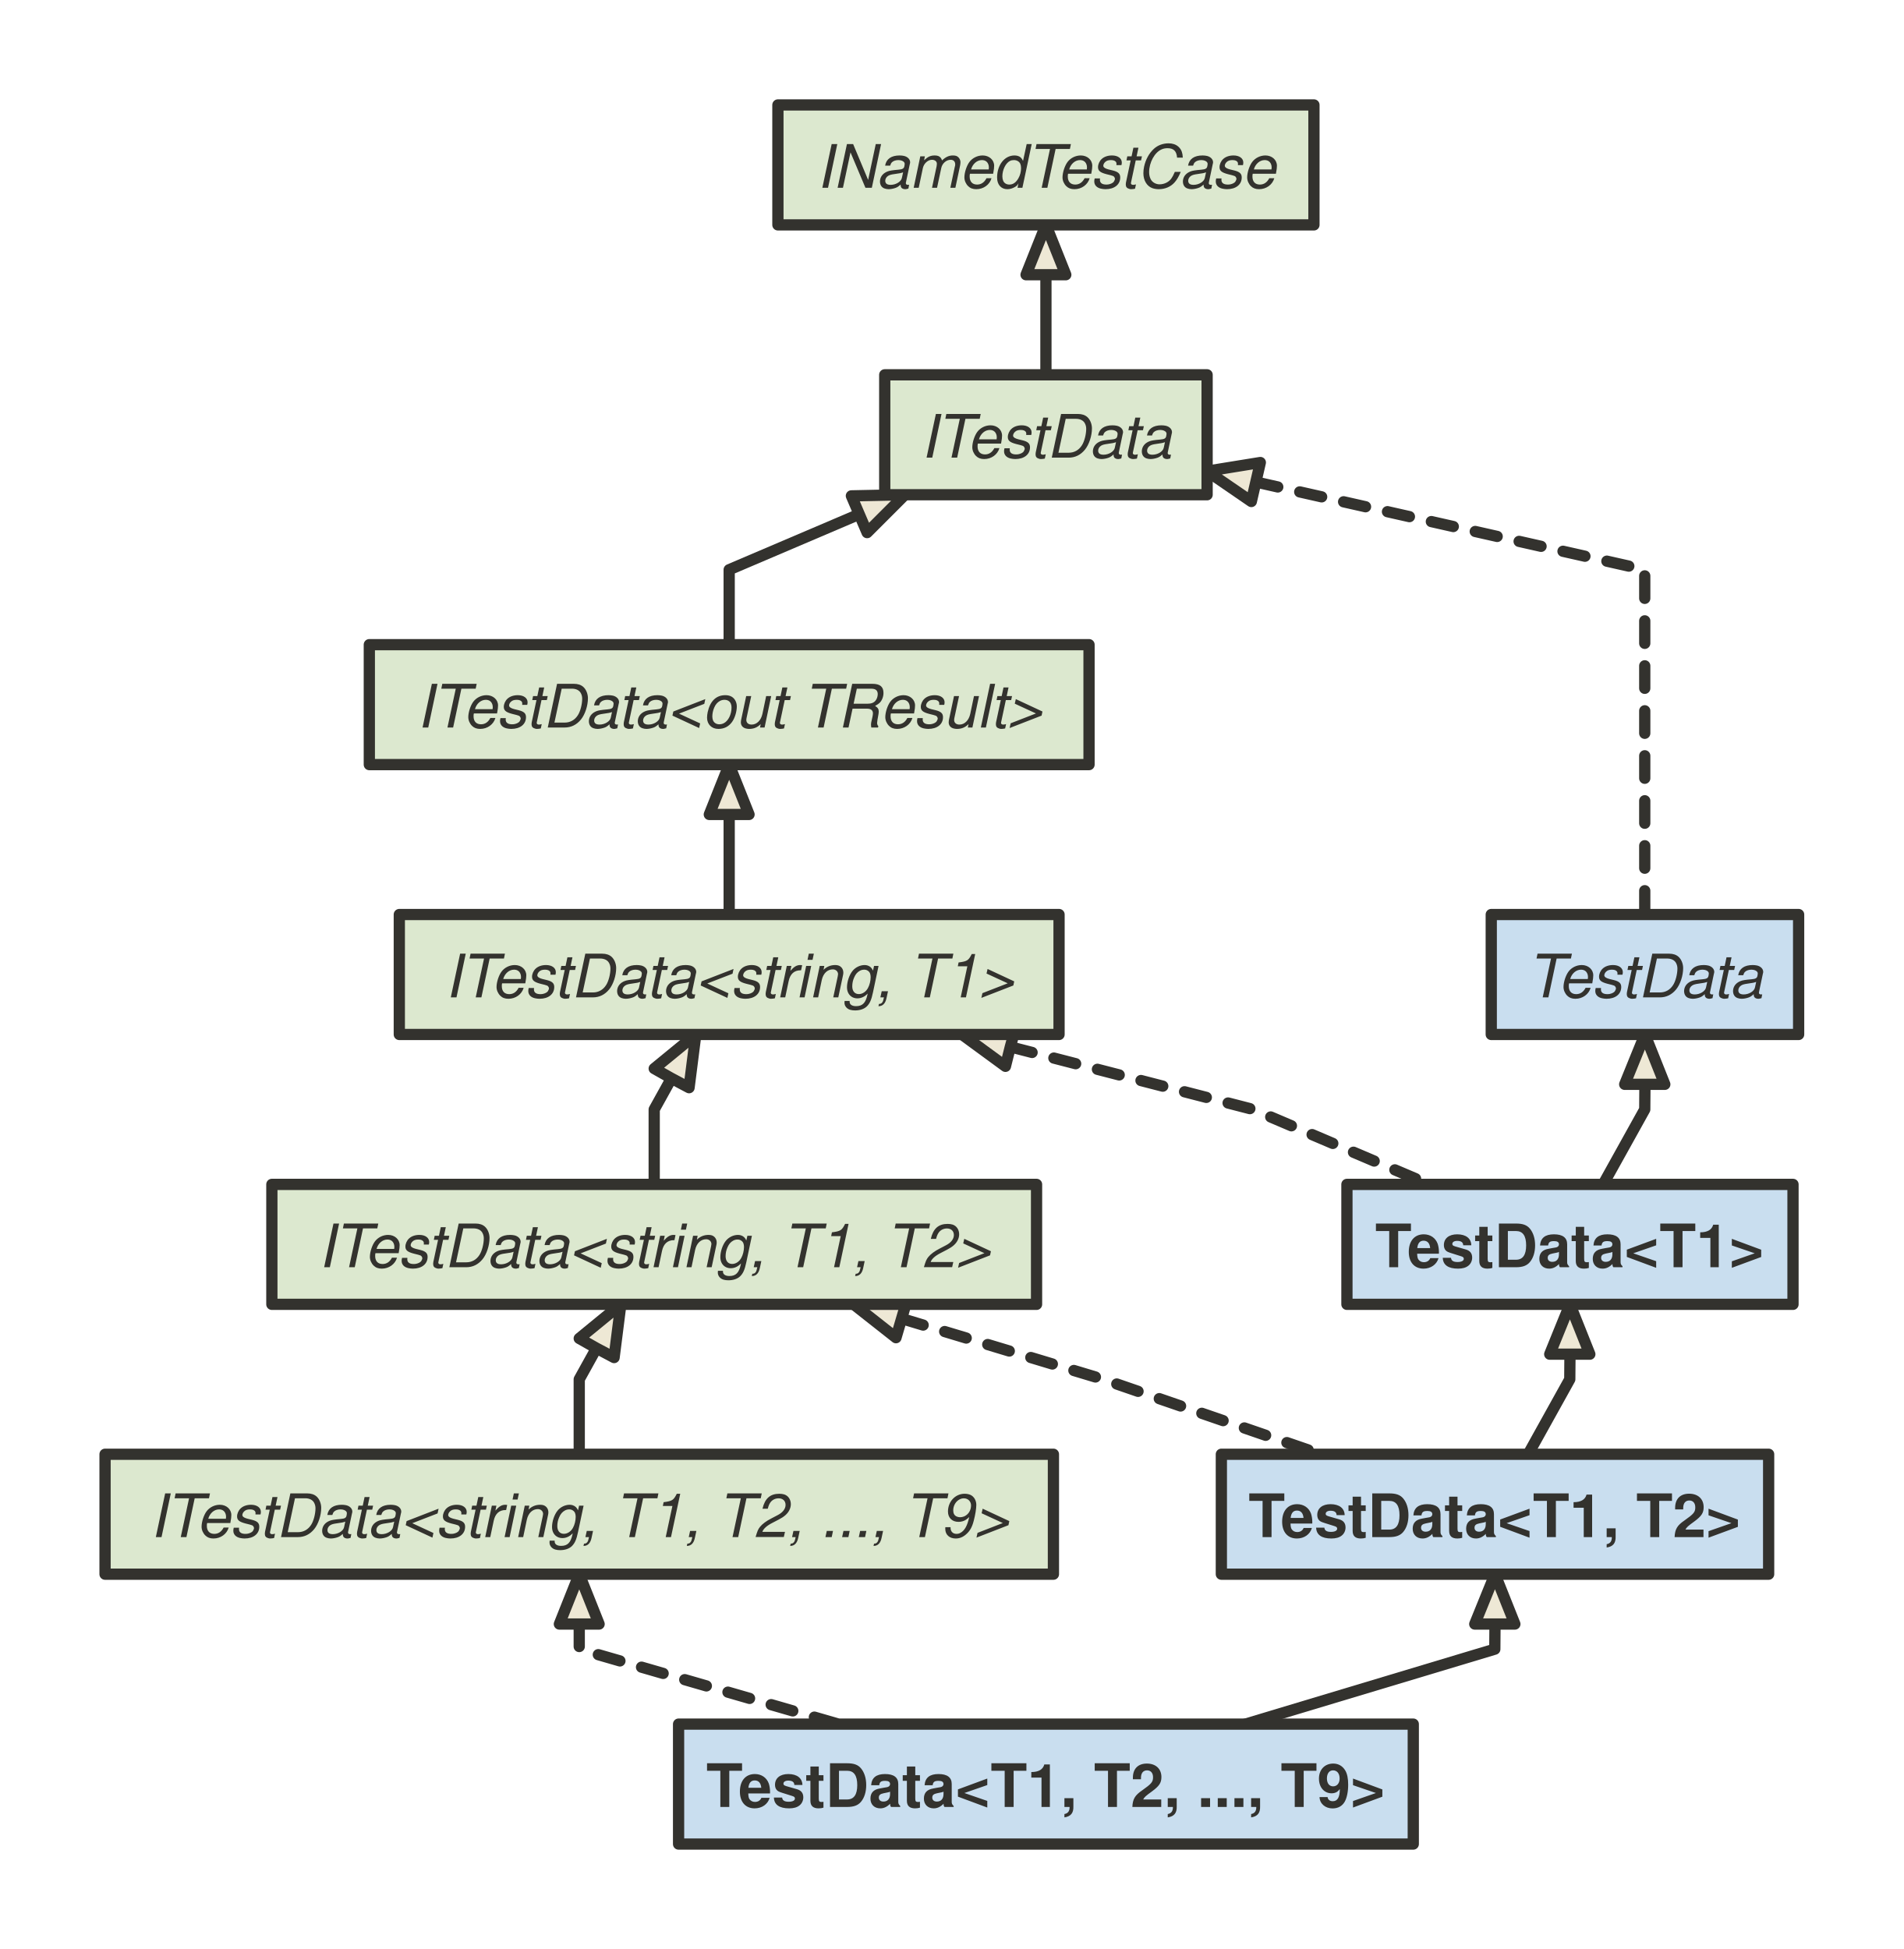
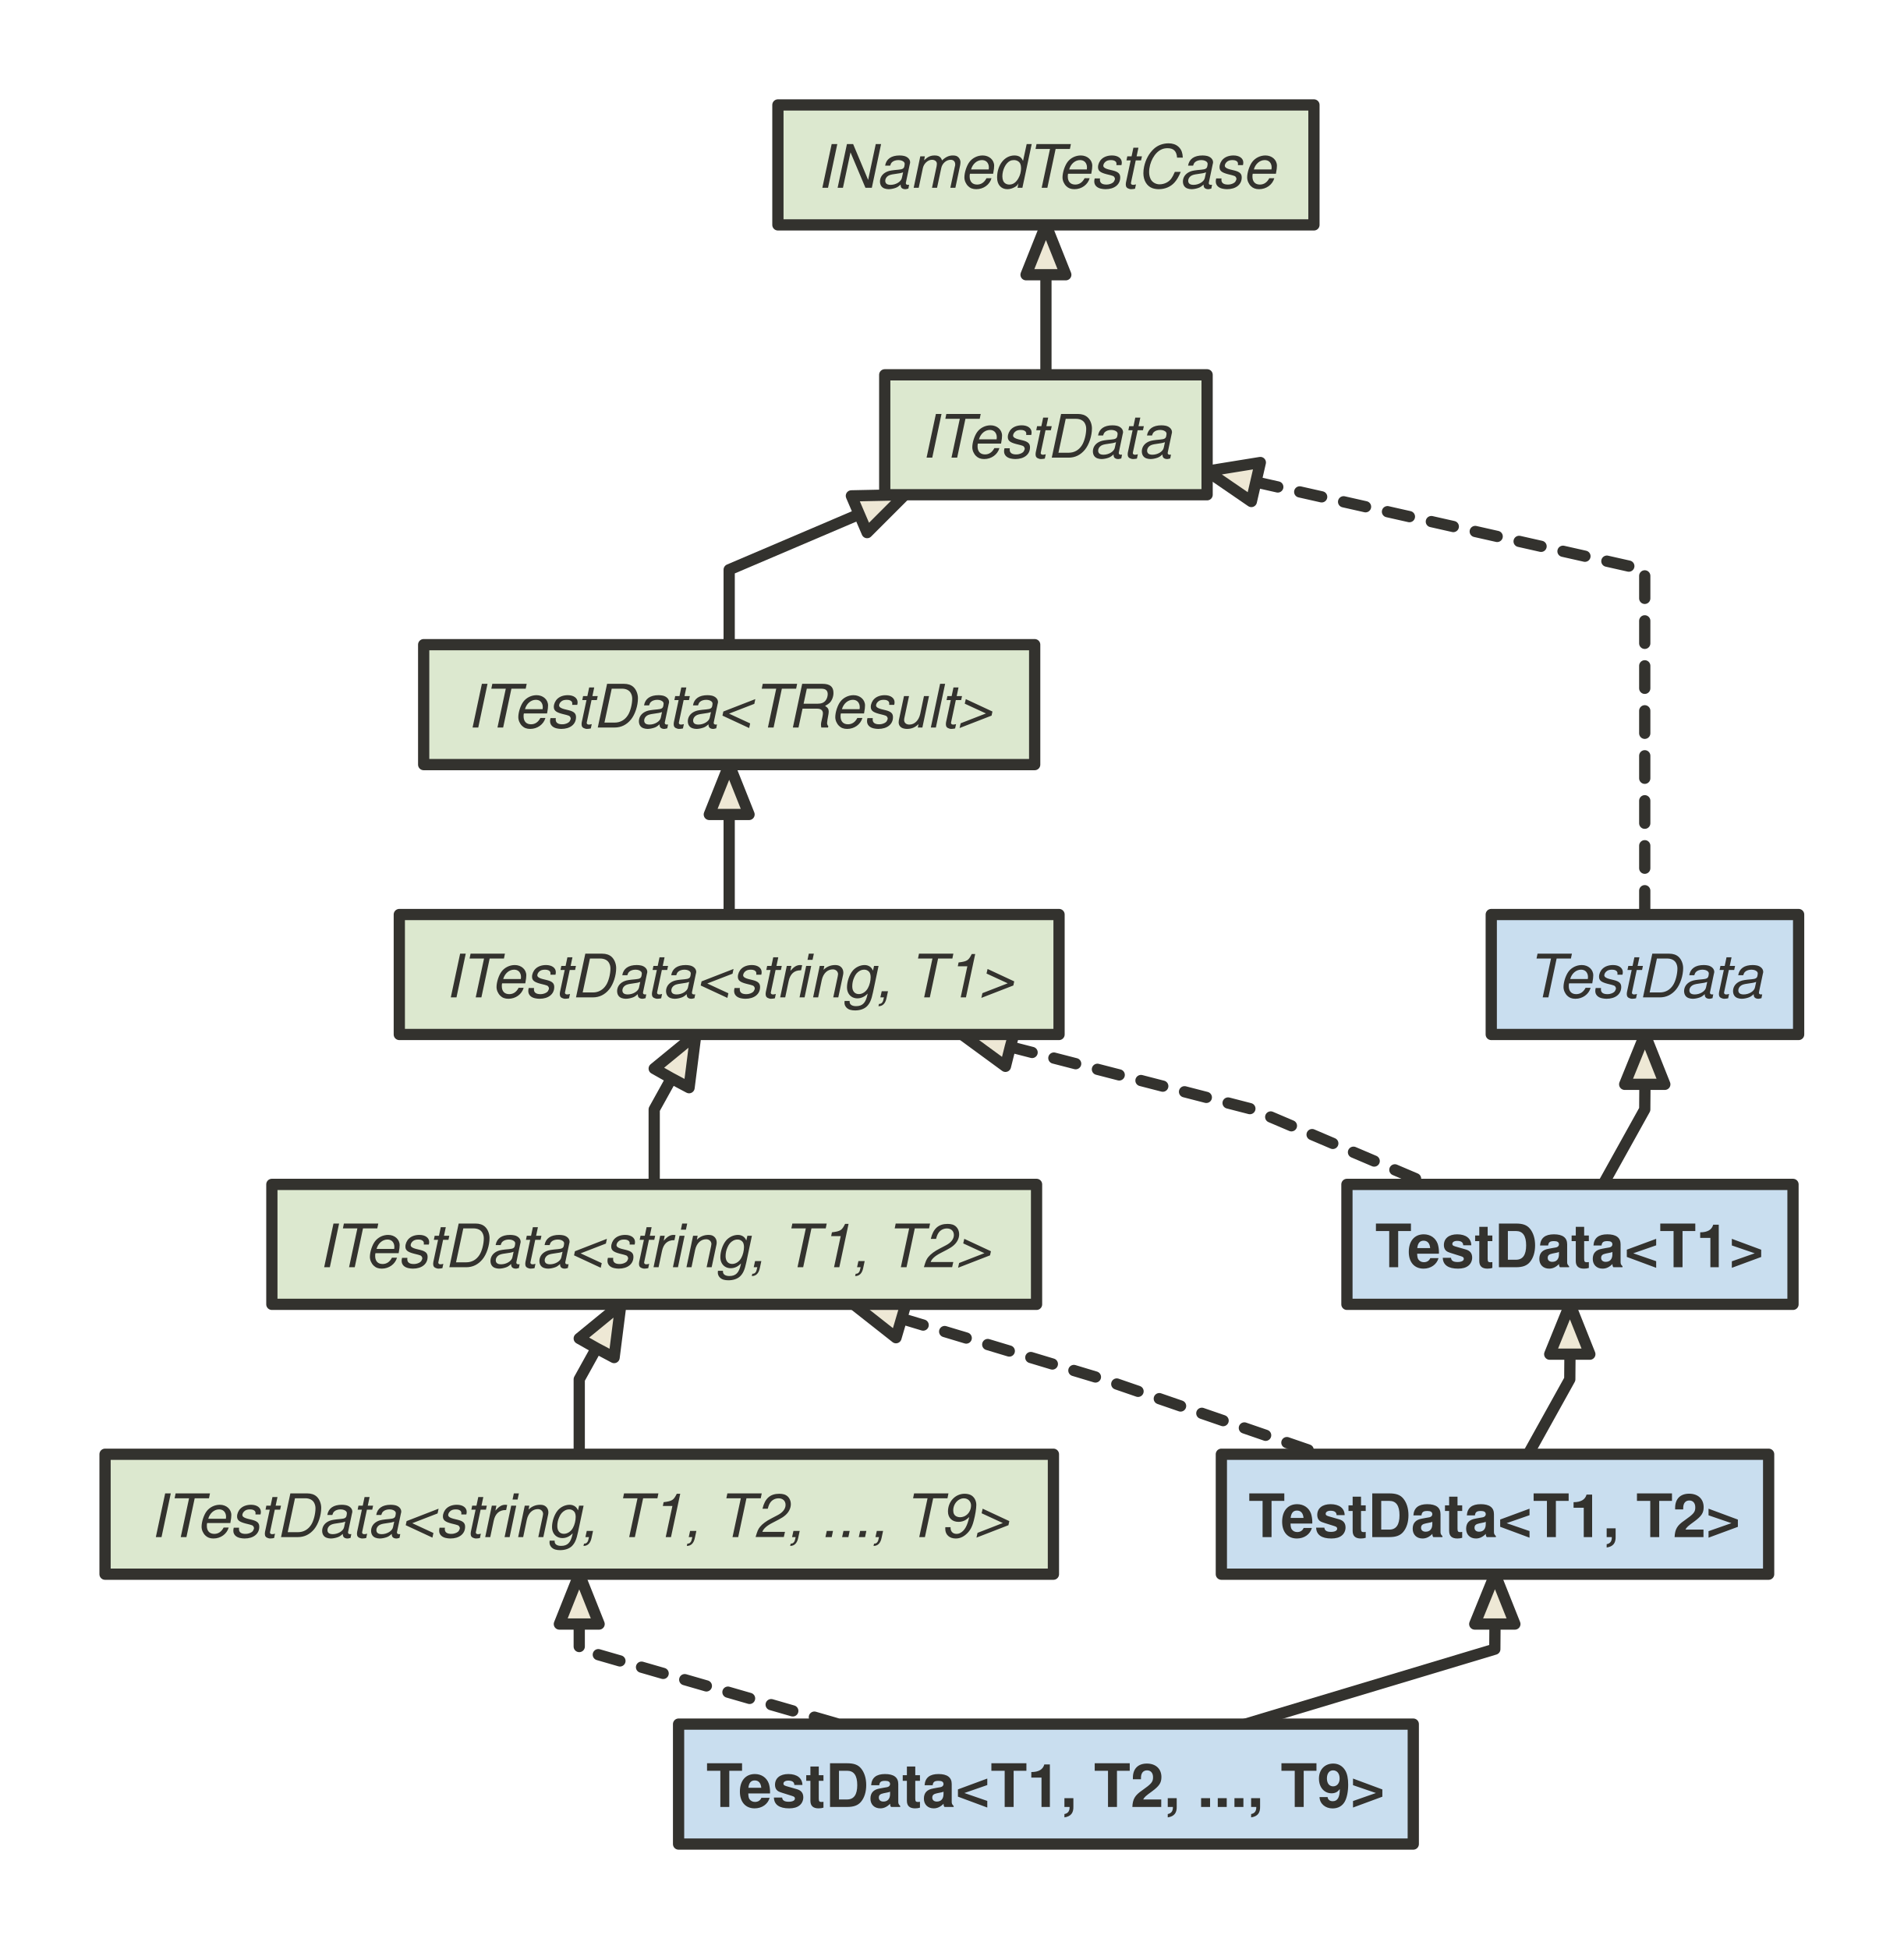
<svg xmlns="http://www.w3.org/2000/svg" version="1.1" baseProfile="full" width="507.8" height="520.0" viewBox="0 0 507.75 520">
  <g stroke-width="1.0" text-align="left" font="12pt Helvetica, Arial, sans-serif" font-size="12pt" font-family="Helvetica" font-weight="bold" font-style="normal">
    <g font-family="Helvetica" font-size="12pt" font-weight="bold" font-style="normal" stroke-width="3.0" stroke-linejoin="round" stroke-linecap="round" stroke="#33322E">
      <g stroke="transparent" fill="transparent">
        <rect x="0.0" y="0.0" height="520.0" width="507.8" stroke="none" />
      </g>
      <g transform="translate(8, 8)" fill="#33322E">
        <g transform="translate(20, 20)" fill="#eee8d5" font-family="Helvetica" font-size="12pt" font-weight="normal" font-style="normal">
          <path d="M251.0 45.3 L251 52 L251 72 L251.0 72.0 " fill="none" />
          <path d="M256.3 45.3 L251.0 45.3 L245.7 45.3 L251.0 32.0 Z" />
          <path d="M201.2 109.2 L166.5 124 L166.5 144 L166.5 144.0 " fill="none" />
          <path d="M203.3 114.1 L201.2 109.2 L199.1 104.3 L213.4 104.0 Z" />
          <path d="M166.5 189.3 L166.5 196 L166.5 216 L166.5 216.0 " fill="none" />
          <path d="M171.8 189.3 L166.5 189.3 L161.2 189.3 L166.5 176.0 Z" />
          <path d="M151.1 259.7 L146.5 268 L146.5 288 L146.5 288.0 " fill="none" />
          <path d="M155.8 262.2 L151.1 259.7 L146.5 257.1 L157.6 248.0 Z" />
          <path d="M131.1 331.7 L126.5 340 L126.5 360 L126.5 360.0 " fill="none" />
          <path d="M135.8 334.2 L131.1 331.7 L126.5 329.1 L137.6 320.0 Z" />
          <g stroke-dasharray="6 6">
            <path d="M307.0 100.6 L410.75 124 L410.75 160 L410.75 160 L410.75 196 L410.75 196 L410.75 216 L410.8 216.0 " fill="none" />
          </g>
          <path d="M308.2 95.4 L307.0 100.6 L305.8 105.8 L294.0 97.7 Z" />
          <g stroke-dasharray="6 6">
            <path d="M241.5 251.3 L306.25 268 L353.194 288 L353.2 288.0 " fill="none" />
          </g>
          <path d="M242.9 246.2 L241.5 251.3 L240.2 256.5 L228.6 248.0 Z" />
          <g stroke-dasharray="6 6">
            <path d="M212.5 323.8 L266.25 340 L324.306 360 L324.3 360.0 " fill="none" />
          </g>
          <path d="M214.0 318.7 L212.5 323.8 L211.0 328.9 L199.7 320.0 Z" />
          <g stroke-dasharray="6 6">
            <path d="M126.5 405.3 L126.5 412 L195.667 432 L195.7 432.0 " fill="none" />
          </g>
          <path d="M131.8 405.3 L126.5 405.3 L121.2 405.3 L126.5 392.0 Z" />
          <path d="M410.8 261.3 L410.75 268 L399.639 288 L399.6 288.0 " fill="none" />
          <path d="M416.1 261.3 L410.8 261.3 L405.4 261.3 L410.8 248.0 Z" />
          <path d="M390.8 333.3 L390.75 340 L379.639 360 L379.6 360.0 " fill="none" />
          <path d="M396.1 333.3 L390.8 333.3 L385.4 333.3 L390.8 320.0 Z" />
          <path d="M370.8 405.3 L370.75 412 L304.222 432 L304.2 432.0 " fill="none" />
          <path d="M376.1 405.3 L370.8 405.3 L365.4 405.3 L370.8 392.0 Z" />
          <g data-name="INamedTestCase">
            <g fill="#DCE8CF" stroke="#33322E" data-name="INamedTestCase">
              <rect x="179.5" y="0.0" height="32.0" width="143.0" data-name="INamedTestCase" />
            </g>
            <g transform="translate(179.5, 0)" font-family="Helvetica" font-size="12pt" font-weight="normal" font-style="italic" data-name="INamedTestCase" data-compartment="0">
              <g transform="translate(8, 8)" fill="#33322E" text-align="center" data-name="INamedTestCase" data-compartment="0">
                <text x="63.5" y="14.1" stroke="none" text-anchor="middle" data-name="INamedTestCase" data-compartment="0">INamedTestCase</text>
              </g>
            </g>
          </g>
          <g data-name="ITestData">
            <g fill="#DCE8CF" stroke="#33322E" data-name="ITestData">
              <rect x="208.0" y="72.0" height="32.0" width="86.0" data-name="ITestData" />
            </g>
            <g transform="translate(208, 72)" font-family="Helvetica" font-size="12pt" font-weight="normal" font-style="italic" data-name="ITestData" data-compartment="0">
              <g transform="translate(8, 8)" fill="#33322E" text-align="center" data-name="ITestData" data-compartment="0">
                <text x="35.0" y="14.1" stroke="none" text-anchor="middle" data-name="ITestData" data-compartment="0">ITestData</text>
              </g>
            </g>
          </g>
-           <g data-name="ITestData&lt;out TResult&gt;">
-             <g fill="#DCE8CF" stroke="#33322E" data-name="ITestData&lt;out TResult&gt;">
-               <rect x="70.5" y="144.0" height="32.0" width="192.0" data-name="ITestData&lt;out TResult&gt;" />
+           <g data-name="ITestData&lt;TResult&gt;">
+             <g fill="#DCE8CF" stroke="#33322E" data-name="ITestData&lt;TResult&gt;">
+               <rect x="85.0" y="144.0" height="32.0" width="163.0" data-name="ITestData&lt;TResult&gt;" />
            </g>
-             <g transform="translate(70.5, 144)" font-family="Helvetica" font-size="12pt" font-weight="normal" font-style="italic" data-name="ITestData&lt;out TResult&gt;" data-compartment="0">
-               <g transform="translate(8, 8)" fill="#33322E" text-align="center" data-name="ITestData&lt;out TResult&gt;" data-compartment="0">
-                 <text x="88.0" y="14.1" stroke="none" text-anchor="middle" data-name="ITestData&lt;out TResult&gt;" data-compartment="0">ITestData&lt;out TResult&gt;</text>
+             <g transform="translate(85, 144)" font-family="Helvetica" font-size="12pt" font-weight="normal" font-style="italic" data-name="ITestData&lt;TResult&gt;" data-compartment="0">
+               <g transform="translate(8, 8)" fill="#33322E" text-align="center" data-name="ITestData&lt;TResult&gt;" data-compartment="0">
+                 <text x="73.5" y="14.1" stroke="none" text-anchor="middle" data-name="ITestData&lt;TResult&gt;" data-compartment="0">ITestData&lt;TResult&gt;</text>
              </g>
            </g>
          </g>
          <g data-name="ITestData&lt;string, T1&gt;">
            <g fill="#DCE8CF" stroke="#33322E" data-name="ITestData&lt;string, T1&gt;">
              <rect x="78.5" y="216.0" height="32.0" width="176.0" data-name="ITestData&lt;string, T1&gt;" />
            </g>
            <g transform="translate(78.5, 216)" font-family="Helvetica" font-size="12pt" font-weight="normal" font-style="italic" data-name="ITestData&lt;string, T1&gt;" data-compartment="0">
              <g transform="translate(8, 8)" fill="#33322E" text-align="center" data-name="ITestData&lt;string, T1&gt;" data-compartment="0">
                <text x="80.0" y="14.1" stroke="none" text-anchor="middle" data-name="ITestData&lt;string, T1&gt;" data-compartment="0">ITestData&lt;string, T1&gt;</text>
              </g>
            </g>
          </g>
          <g data-name="ITestData&lt;string, T1, T2&gt;">
            <g fill="#DCE8CF" stroke="#33322E" data-name="ITestData&lt;string, T1, T2&gt;">
              <rect x="44.5" y="288.0" height="32.0" width="204.0" data-name="ITestData&lt;string, T1, T2&gt;" />
            </g>
            <g transform="translate(44.5, 288)" font-family="Helvetica" font-size="12pt" font-weight="normal" font-style="italic" data-name="ITestData&lt;string, T1, T2&gt;" data-compartment="0">
              <g transform="translate(8, 8)" fill="#33322E" text-align="center" data-name="ITestData&lt;string, T1, T2&gt;" data-compartment="0">
                <text x="94.0" y="14.1" stroke="none" text-anchor="middle" data-name="ITestData&lt;string, T1, T2&gt;" data-compartment="0">ITestData&lt;string, T1, T2&gt;</text>
              </g>
            </g>
          </g>
          <g data-name="ITestData&lt;string, T1, T2, ..., T9&gt;">
            <g fill="#DCE8CF" stroke="#33322E" data-name="ITestData&lt;string, T1, T2, ..., T9&gt;">
              <rect x="0.0" y="360.0" height="32.0" width="253.0" data-name="ITestData&lt;string, T1, T2, ..., T9&gt;" />
            </g>
            <g transform="translate(0, 360)" font-family="Helvetica" font-size="12pt" font-weight="normal" font-style="italic" data-name="ITestData&lt;string, T1, T2, ..., T9&gt;" data-compartment="0">
              <g transform="translate(8, 8)" fill="#33322E" text-align="center" data-name="ITestData&lt;string, T1, T2, ..., T9&gt;" data-compartment="0">
                <text x="118.5" y="14.1" stroke="none" text-anchor="middle" data-name="ITestData&lt;string, T1, T2, ..., T9&gt;" data-compartment="0">ITestData&lt;string, T1, T2, ..., T9&gt;</text>
              </g>
            </g>
          </g>
          <g data-name="TestData">
            <g fill="#C9DEEF" stroke="#33322E" data-name="TestData">
              <rect x="369.8" y="216.0" height="32.0" width="82.0" data-name="TestData" />
            </g>
            <g transform="translate(369.75, 216)" font-family="Helvetica" font-size="12pt" font-weight="normal" font-style="italic" data-name="TestData" data-compartment="0">
              <g transform="translate(8, 8)" fill="#33322E" text-align="center" data-name="TestData" data-compartment="0">
                <text x="33.0" y="14.1" stroke="none" text-anchor="middle" data-name="TestData" data-compartment="0">TestData</text>
              </g>
            </g>
          </g>
          <g data-name="TestData&lt;T1&gt;">
            <g fill="#C9DEEF" stroke="#33322E" data-name="TestData&lt;T1&gt;">
              <rect x="331.3" y="288.0" height="32.0" width="119.0" data-name="TestData&lt;T1&gt;" />
            </g>
            <g transform="translate(331.25, 288)" font-family="Helvetica" font-size="12pt" font-weight="bold" font-style="normal" data-name="TestData&lt;T1&gt;" data-compartment="0">
              <g transform="translate(8, 8)" fill="#33322E" text-align="center" data-name="TestData&lt;T1&gt;" data-compartment="0">
                <text x="51.5" y="14.1" stroke="none" text-anchor="middle" data-name="TestData&lt;T1&gt;" data-compartment="0">TestData&lt;T1&gt;</text>
              </g>
            </g>
          </g>
          <g data-name="TestData&lt;T1, T2&gt;">
            <g fill="#C9DEEF" stroke="#33322E" data-name="TestData&lt;T1, T2&gt;">
              <rect x="297.8" y="360.0" height="32.0" width="146.0" data-name="TestData&lt;T1, T2&gt;" />
            </g>
            <g transform="translate(297.75, 360)" font-family="Helvetica" font-size="12pt" font-weight="bold" font-style="normal" data-name="TestData&lt;T1, T2&gt;" data-compartment="0">
              <g transform="translate(8, 8)" fill="#33322E" text-align="center" data-name="TestData&lt;T1, T2&gt;" data-compartment="0">
                <text x="65.0" y="14.1" stroke="none" text-anchor="middle" data-name="TestData&lt;T1, T2&gt;" data-compartment="0">TestData&lt;T1, T2&gt;</text>
              </g>
            </g>
          </g>
          <g data-name="TestData&lt;T1, T2, ..., T9&gt;">
            <g fill="#C9DEEF" stroke="#33322E" data-name="TestData&lt;T1, T2, ..., T9&gt;">
              <rect x="153.0" y="432.0" height="32.0" width="196.0" data-name="TestData&lt;T1, T2, ..., T9&gt;" />
            </g>
            <g transform="translate(153, 432)" font-family="Helvetica" font-size="12pt" font-weight="bold" font-style="normal" data-name="TestData&lt;T1, T2, ..., T9&gt;" data-compartment="0">
              <g transform="translate(8, 8)" fill="#33322E" text-align="center" data-name="TestData&lt;T1, T2, ..., T9&gt;" data-compartment="0">
                <text x="90.0" y="14.1" stroke="none" text-anchor="middle" data-name="TestData&lt;T1, T2, ..., T9&gt;" data-compartment="0">TestData&lt;T1, T2, ..., T9&gt;</text>
              </g>
            </g>
          </g>
        </g>
      </g>
    </g>
  </g>
</svg>
